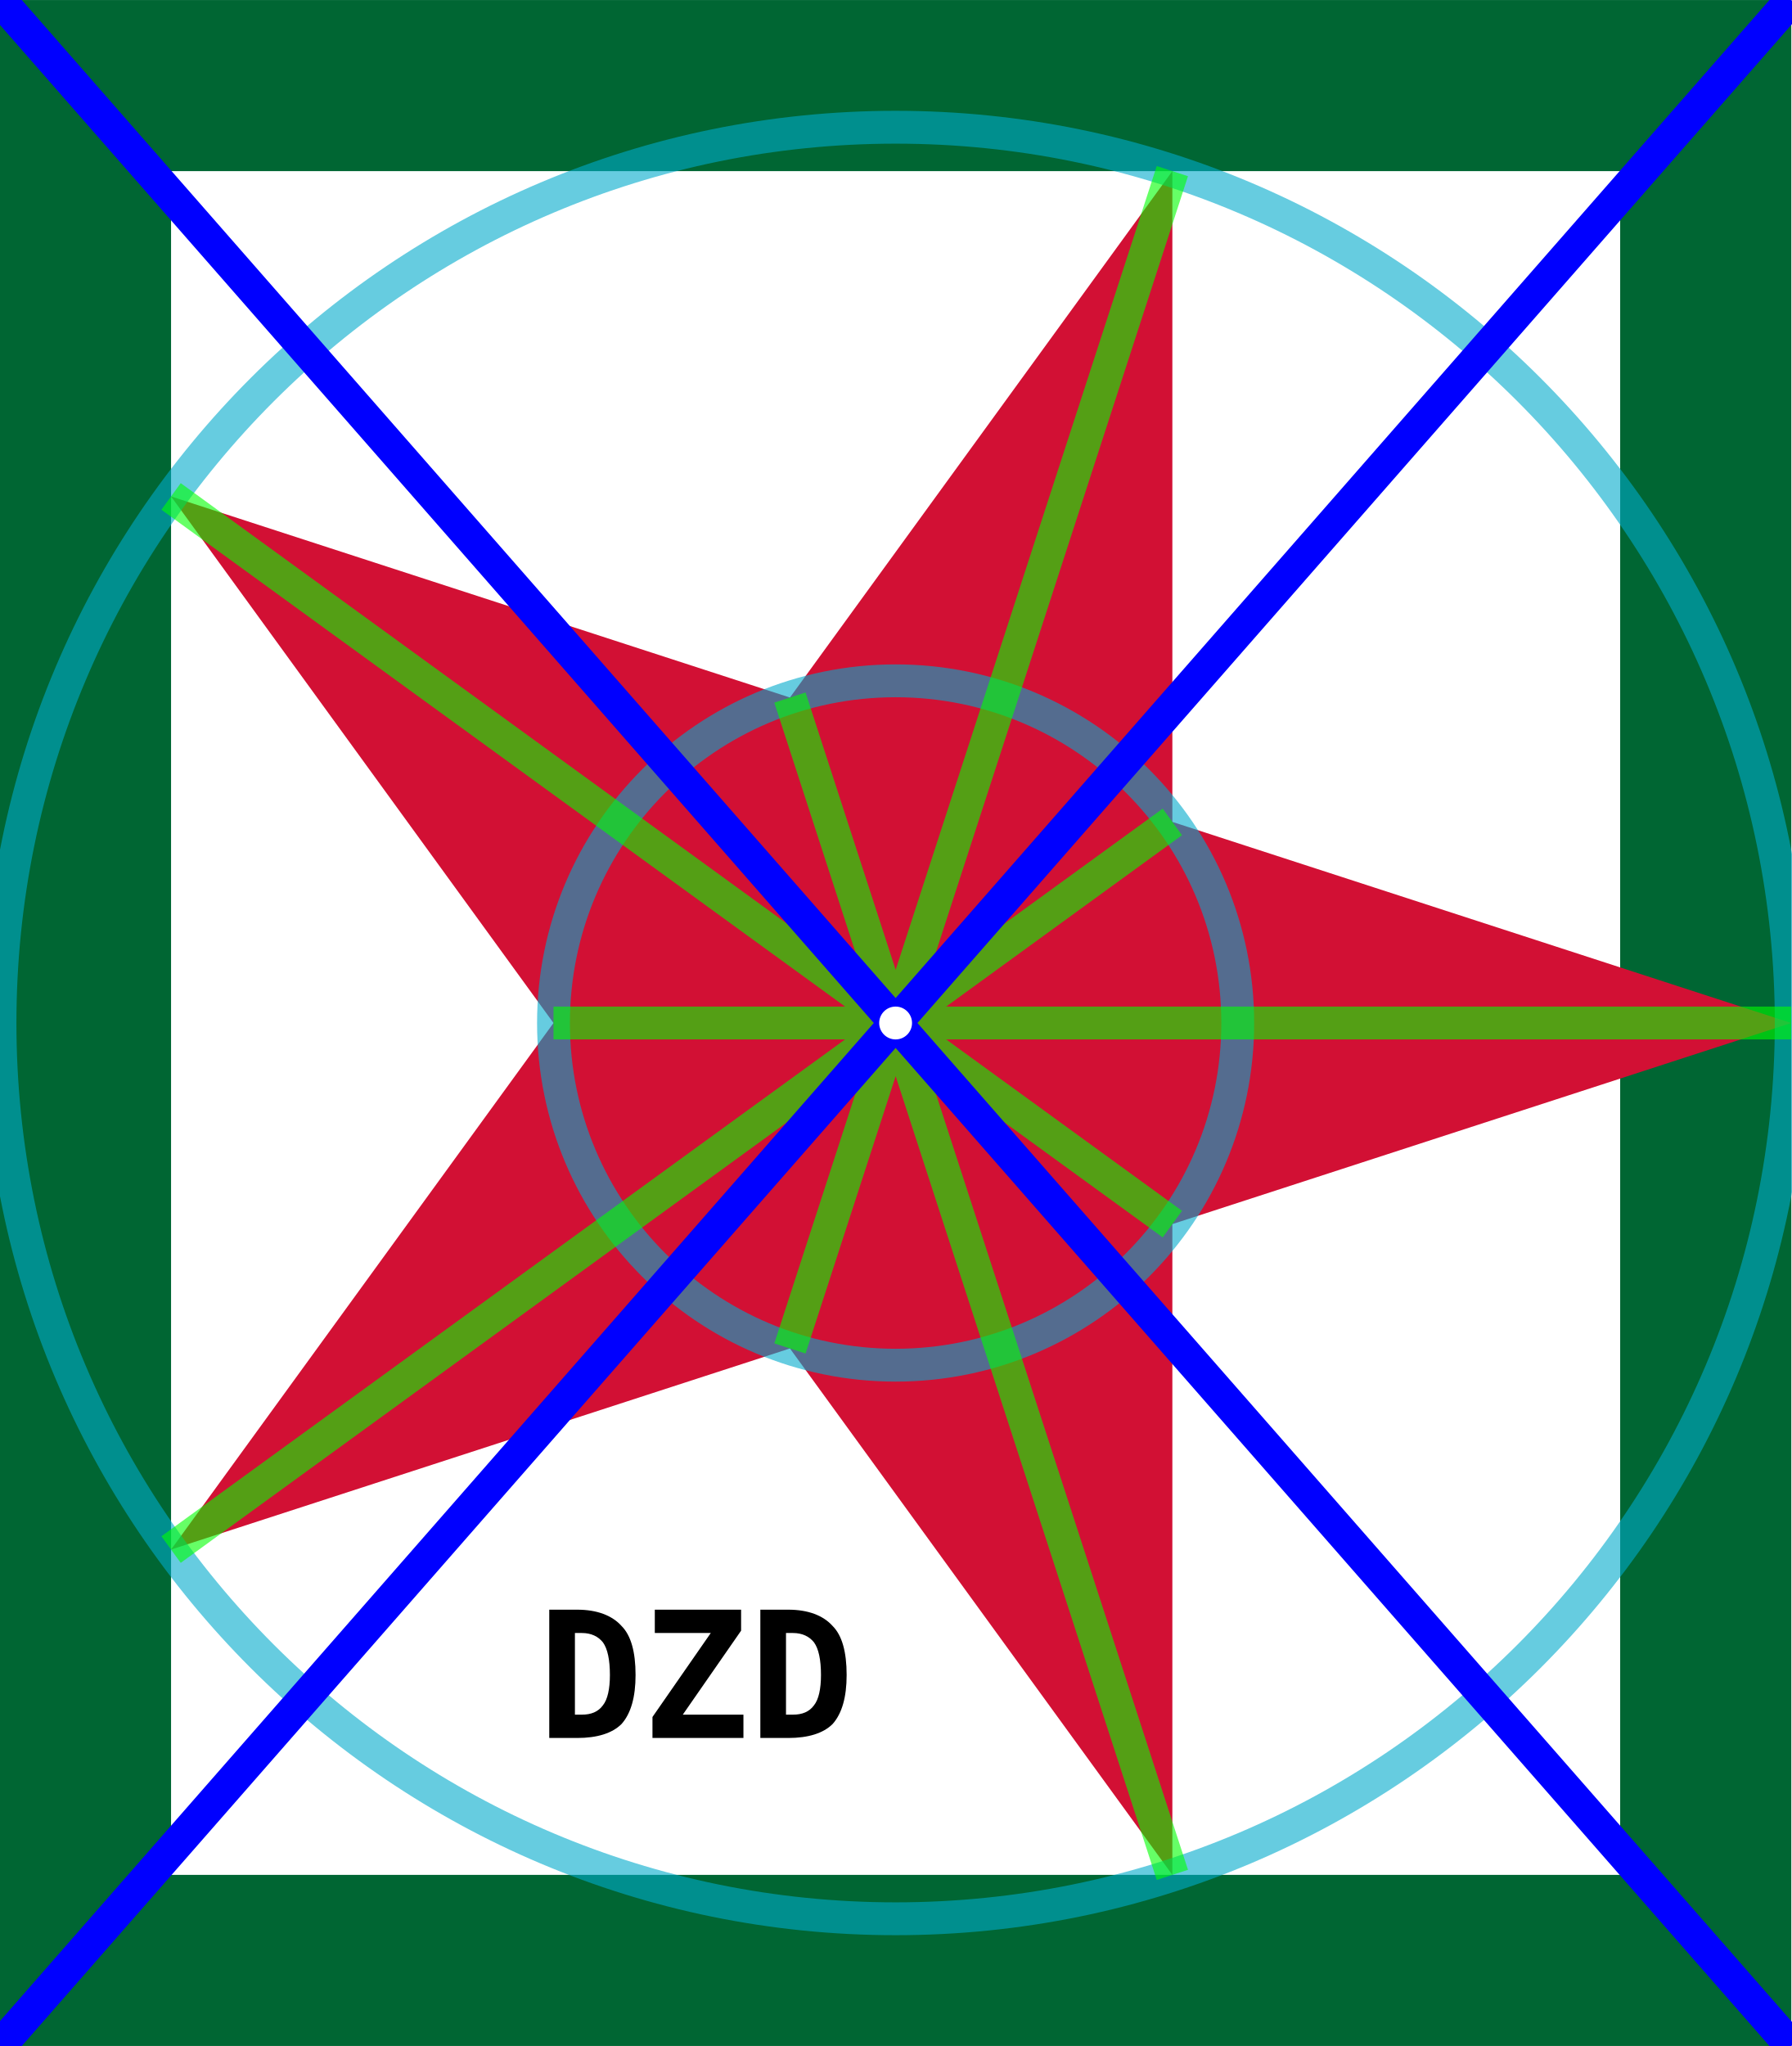
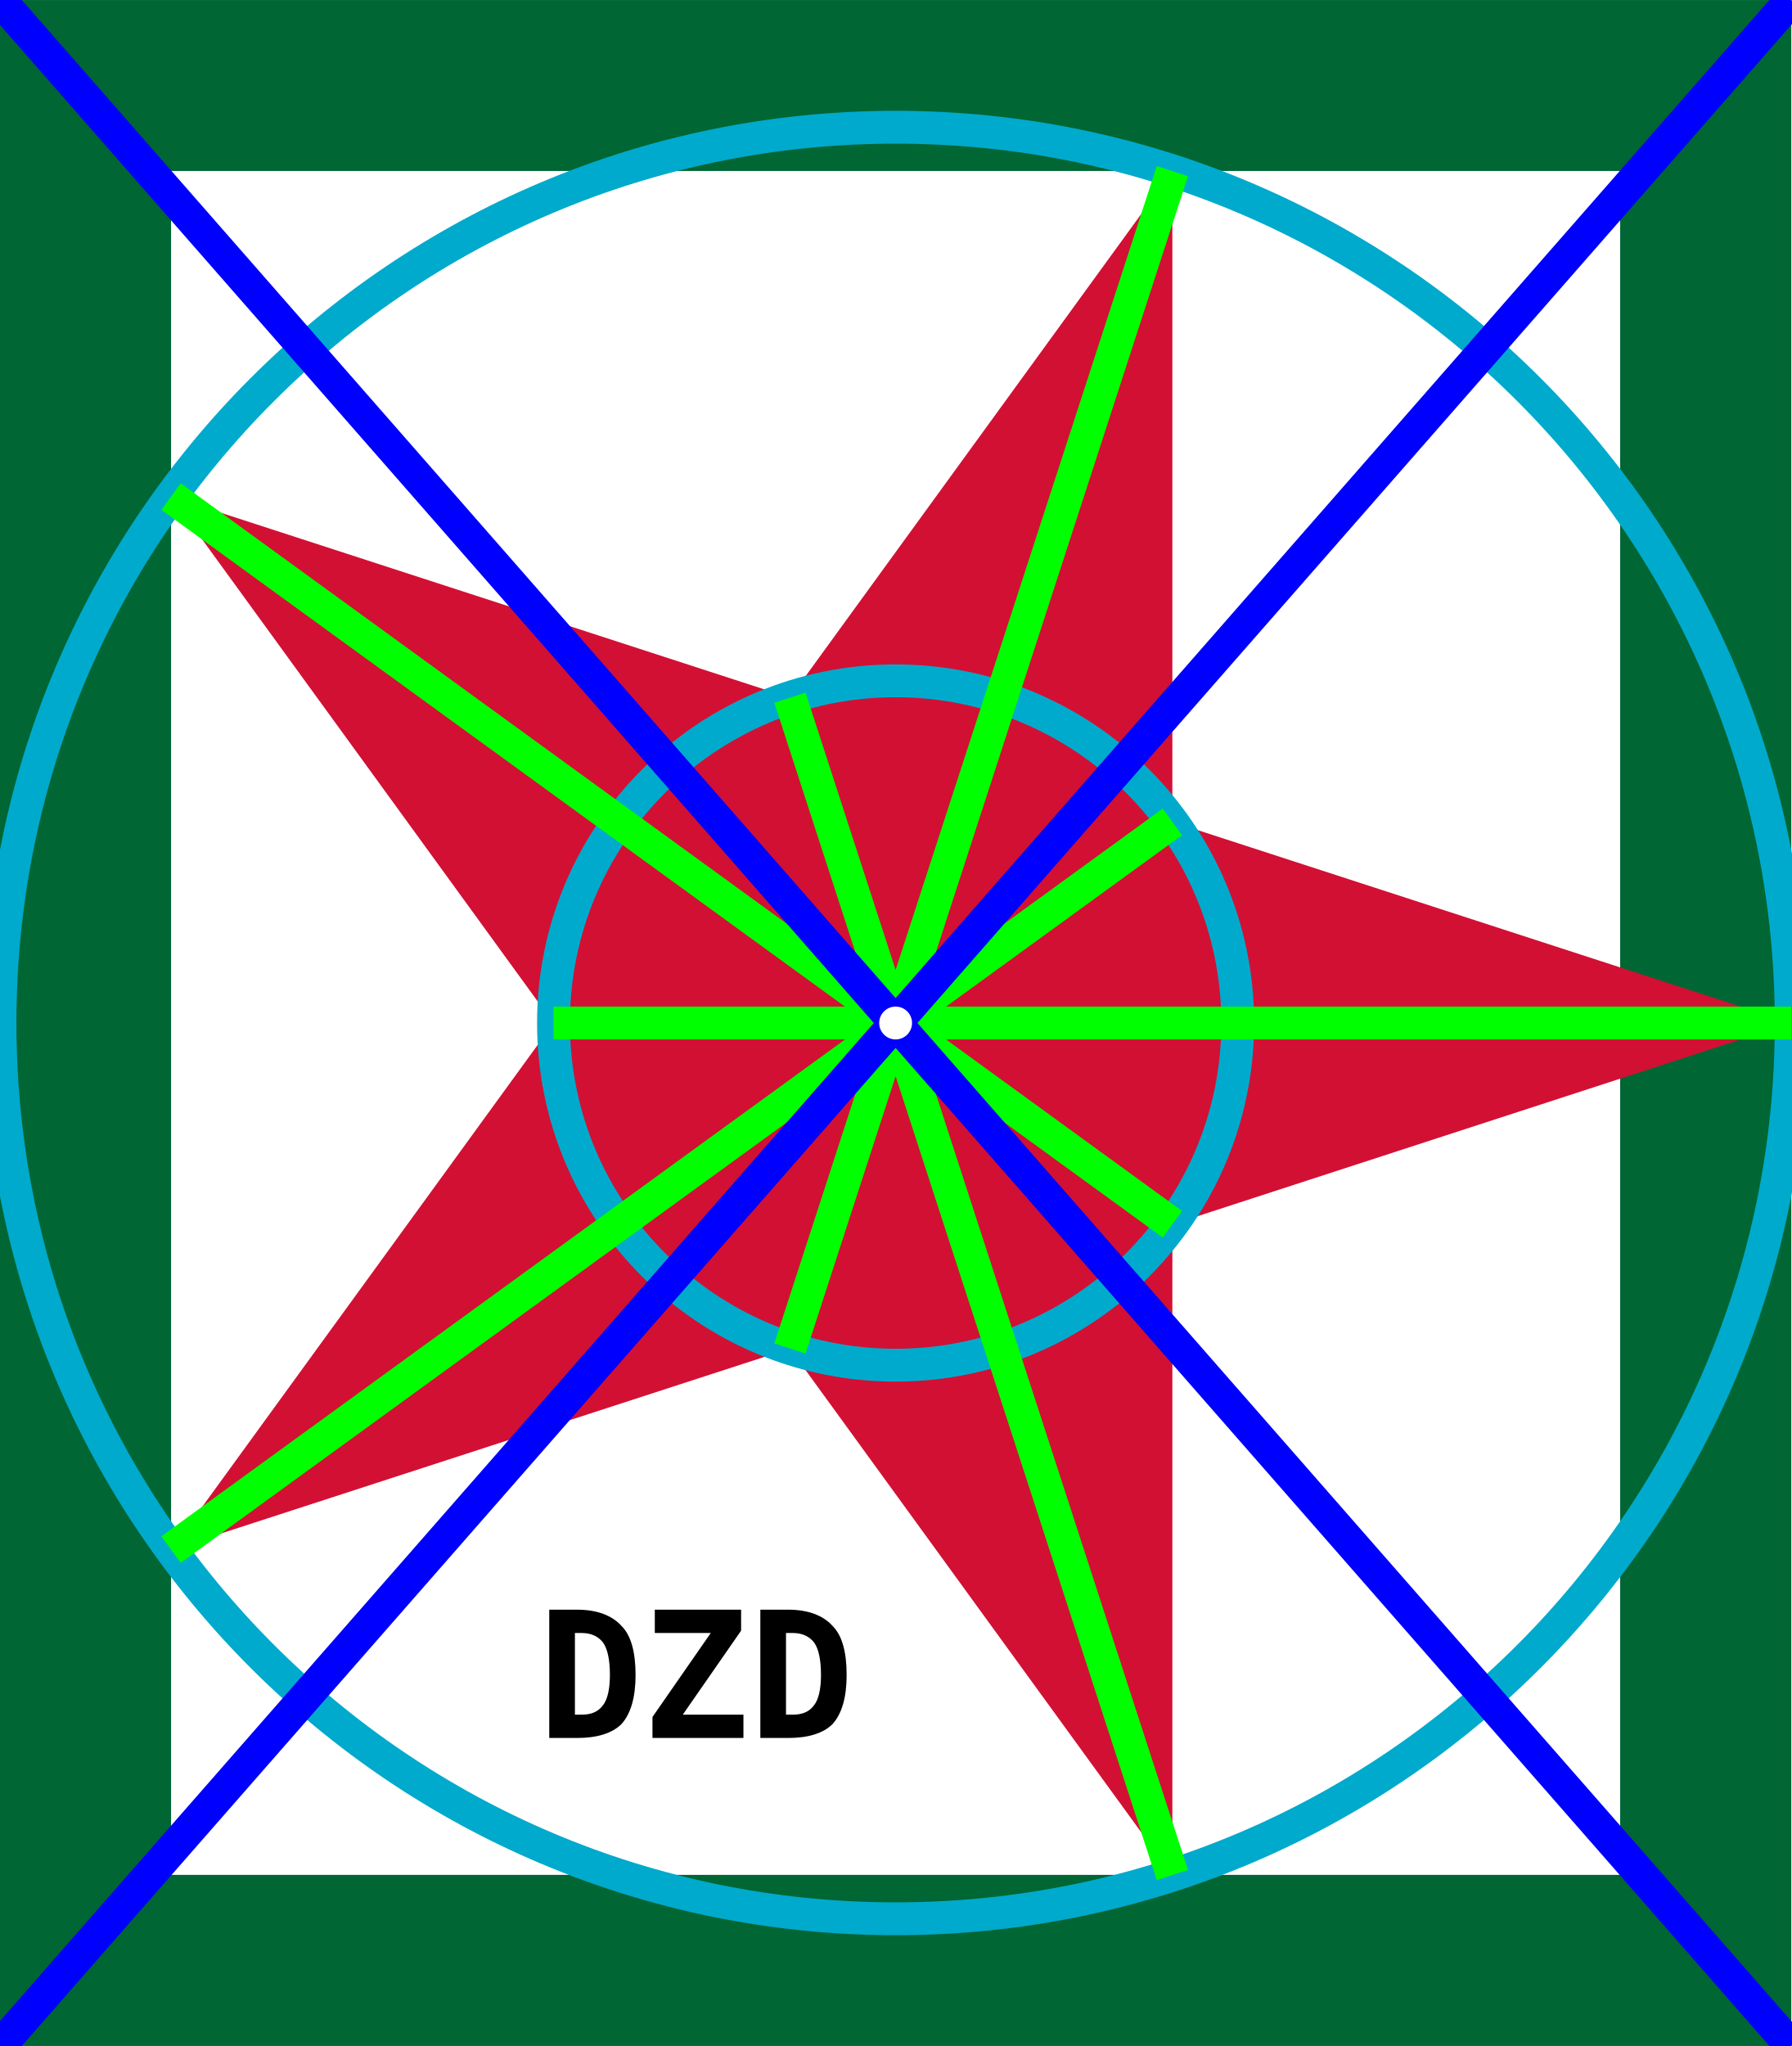
- <svg xmlns="http://www.w3.org/2000/svg" width="161.115" height="184" viewBox="-6 -6.852 12 13.704" id="DZD">
-   <path fill="#006633" d="M6 6.852H-6V-6.852H6Z" />
-   <path fill="#FFF" d="M4.854 5.706H-4.854V-5.706H4.854Z" />
-   <path fill="#D21034" d="M6 0 L1.854 -1.347 V-5.706 L-.708 -2.18 L-4.854 -3.527 L-2.292 0 L-4.854 3.527 L-.708 2.18 L1.854 5.706 V1.347Z" />
-   <circle fill="none" opacity="60%" stroke="#00AACC" stroke-width="0.22" r="6" />
-   <circle fill="none" opacity="60%" stroke="#00AACC" stroke-width="0.22" r="2.292" />
-   <path opacity="60%" stroke="#00FF00" stroke-width="0.22" d="M 6 0 L -2.292 0 M 1.854 -1.347 L -4.854 3.527 M 1.854 -5.706 L -0.708 2.18 M -0.708 -2.18 L 1.854 5.706 M -4.854 -3.527 L 1.854 1.347" />
-   <path fill="none" stroke="#0000FF" stroke-width="0.22" d="M 6 6.852 L -6 -6.852 M 6 -6.852 L -6 6.852" />
-   <circle fill="#FFF" r="0.11" />
-   <text x="-2.4" y="4.454" fill="black" dominant-baseline="middle" font-family="Consolas, monospace" font-size="1.177" font-weight="800">DZD</text>
+ <svg xmlns="http://www.w3.org/2000/svg" width="144" height="164.454" viewBox="-6 -6.852 12 13.704">
+   <path d="m6 6.852h-12v-13.704h12z" fill="#063" />
+   <path d="m4.854 5.706h-9.708v-11.413h9.708z" fill="#fff" />
+   <path d="m6 0-4.146-1.347v-4.359l-2.562 3.527-4.146-1.347 2.562 3.527-2.562 3.527 4.146-1.347 2.562 3.527v-4.359z" fill="#d21034" />
+   <g stroke-width=".22">
+     <circle fill="none" r="6" stroke="#0ac" />
+     <circle fill="none" r="2.292" stroke="#0ac" />
+     <path d="m6 0h-8.292m4.146-1.347-6.708 4.874m6.708-9.233-2.562 7.886m0-4.359 2.562 7.886m-6.708-9.233 6.708 4.874" stroke="#0f0" />
+     <path d="m6 6.852-12-13.704m12 0-12 13.704" fill="none" stroke="#00f" />
+   </g>
+   <circle fill="#fff" r=".11" />
+   <text dominant-baseline="middle" font-family="Consolas, monospace" font-size="1.177" font-weight="800" x="-2.4" y="4.454">DZD</text>
</svg>
